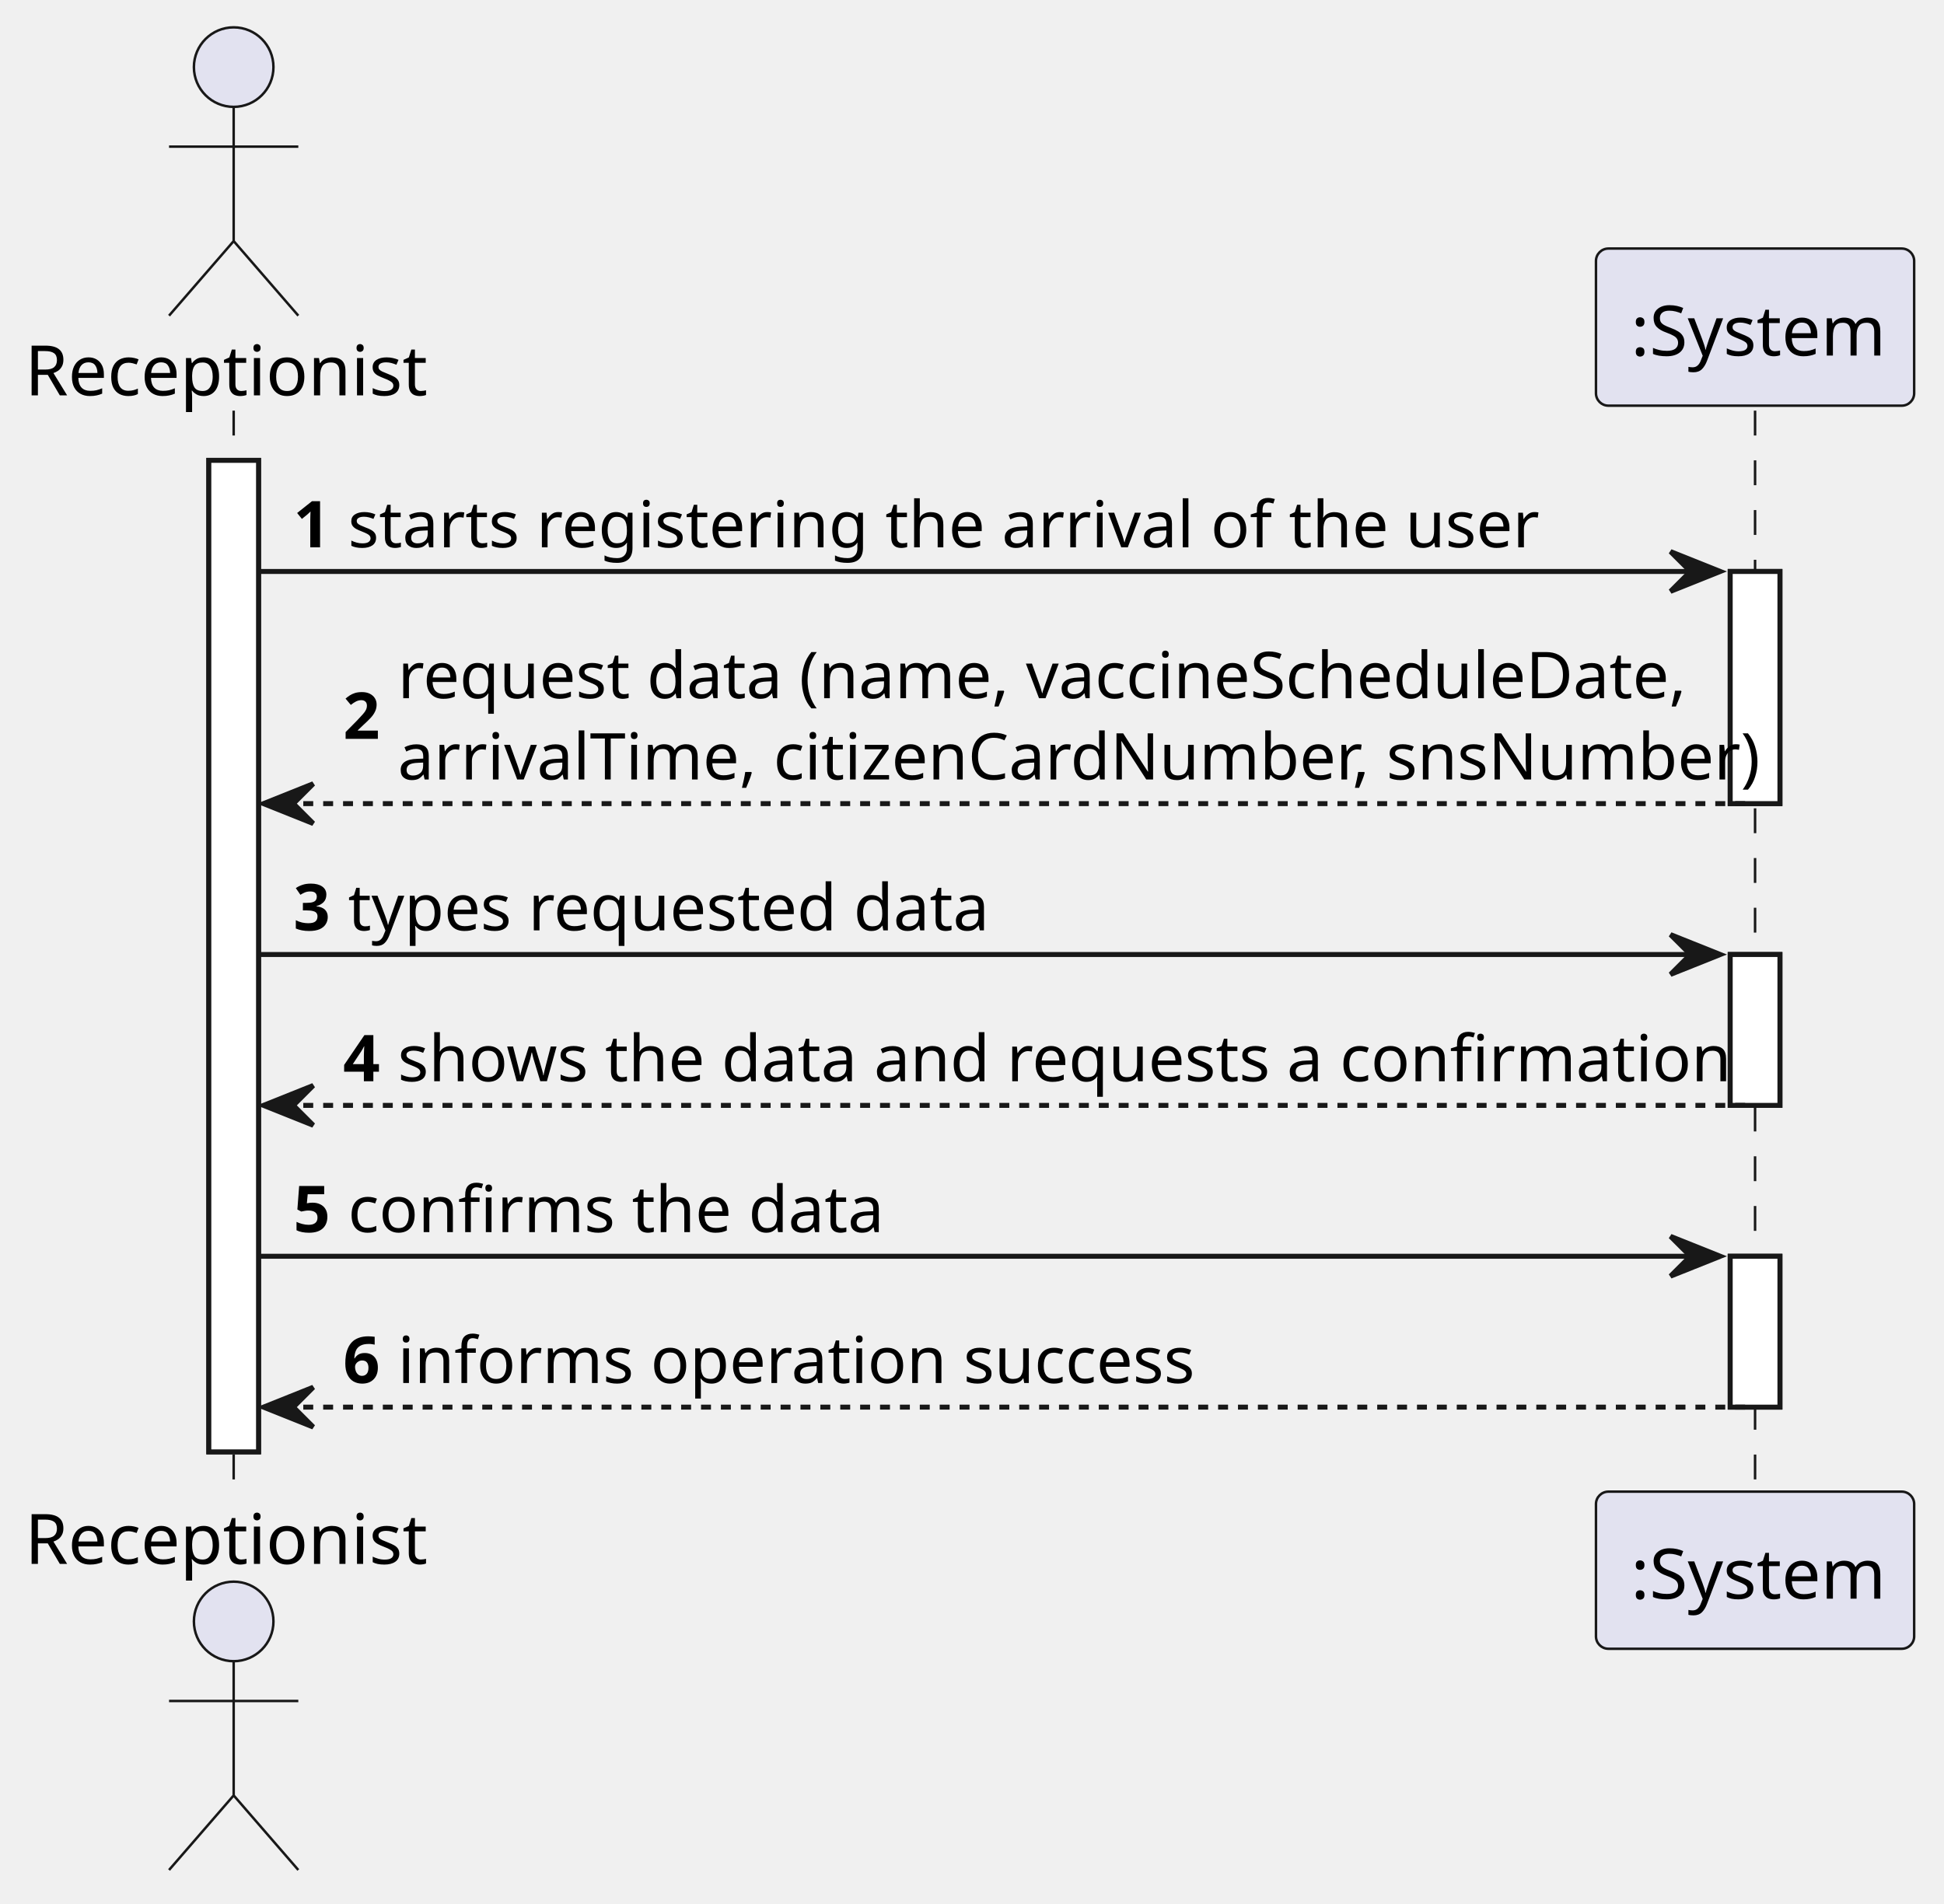
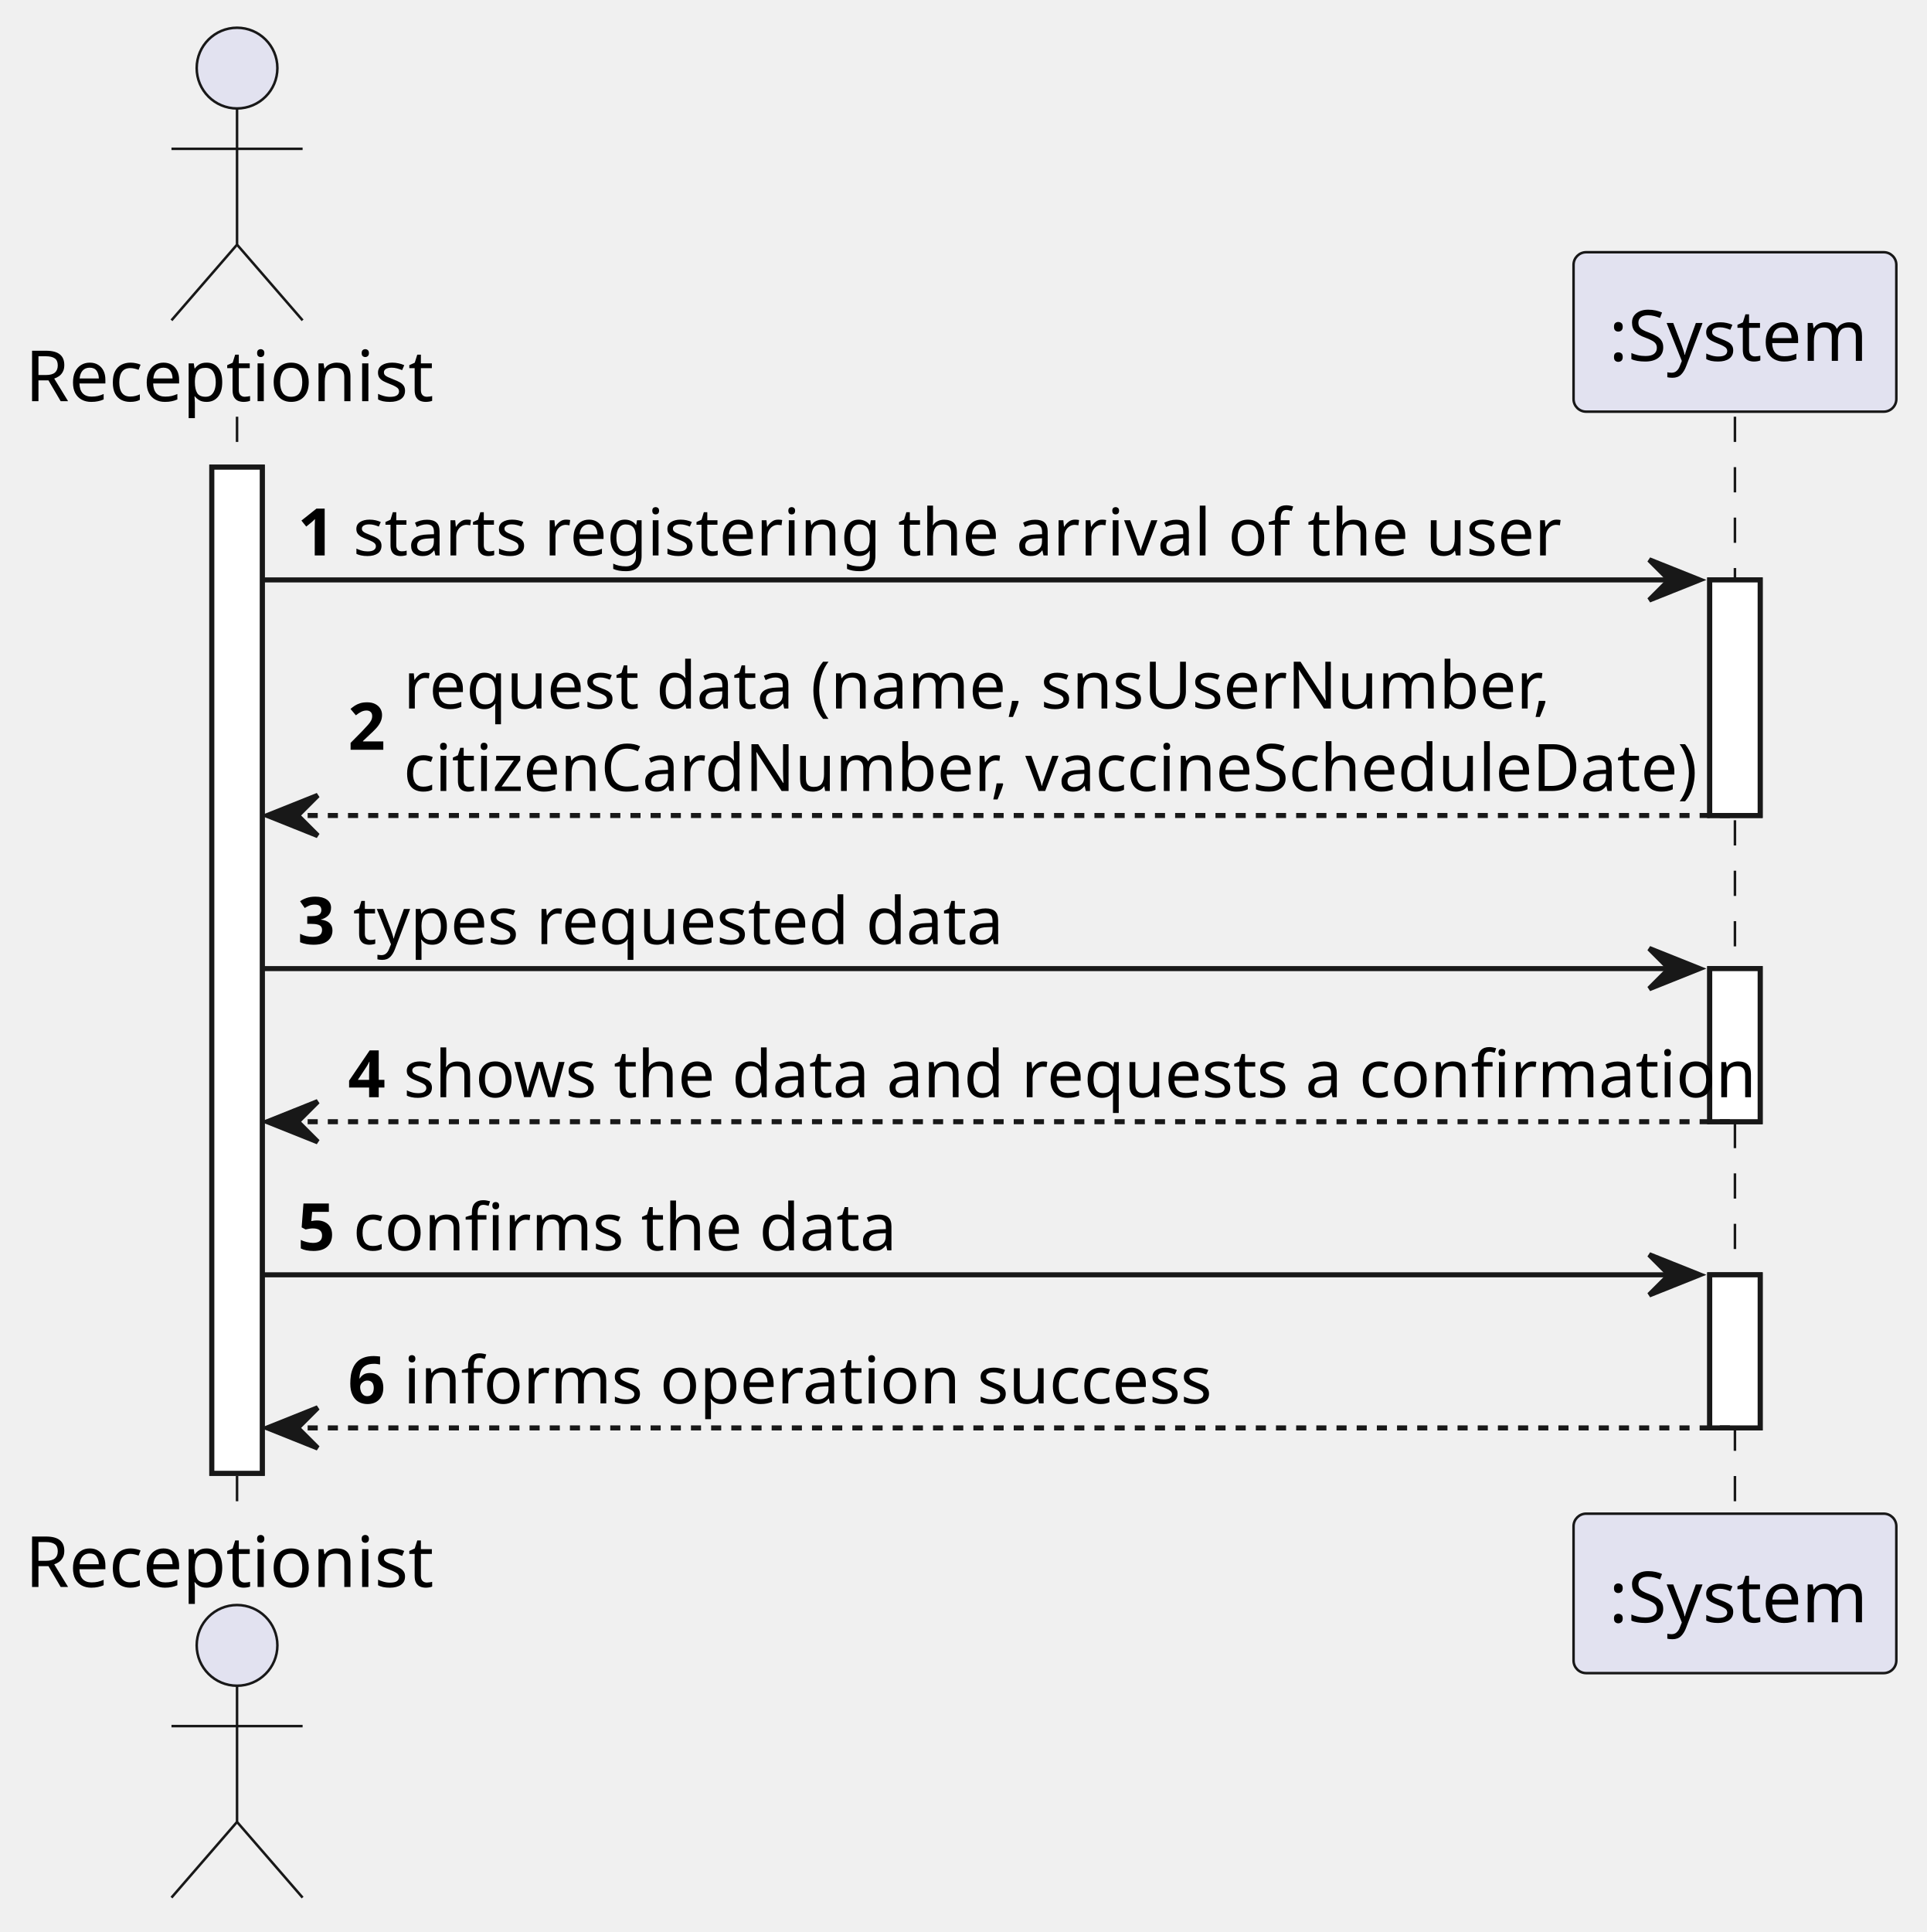
- <svg xmlns="http://www.w3.org/2000/svg" contentStyleType="text/css" height="383px" preserveAspectRatio="none" style="width:391px;height:383px;background:#FFFFFF;" version="1.1" viewBox="0 0 391 383" width="391px" zoomAndPan="magnify">
+ <svg xmlns="http://www.w3.org/2000/svg" contentStyleType="text/css" height="383px" preserveAspectRatio="none" style="width:382px;height:383px;background:#FFFFFF;" version="1.1" viewBox="0 0 382 383" width="382px" zoomAndPan="magnify">
  <defs />
  <g>
    <rect fill="#FFFFFF" height="199.461" style="stroke:#181818;stroke-width:1.0;" width="10" x="42" y="92.609" />
-     <rect fill="#FFFFFF" height="46.703" style="stroke:#181818;stroke-width:1.0;" width="10" x="348" y="114.961" />
-     <rect fill="#FFFFFF" height="30.352" style="stroke:#181818;stroke-width:1.0;" width="10" x="348" y="192.016" />
-     <rect fill="#FFFFFF" height="30.352" style="stroke:#181818;stroke-width:1.0;" width="10" x="348" y="252.719" />
+     <rect fill="#FFFFFF" height="46.703" style="stroke:#181818;stroke-width:1.0;" width="10" x="339" y="114.961" />
+     <rect fill="#FFFFFF" height="30.352" style="stroke:#181818;stroke-width:1.0;" width="10" x="339" y="192.016" />
+     <rect fill="#FFFFFF" height="30.352" style="stroke:#181818;stroke-width:1.0;" width="10" x="339" y="252.719" />
    <line style="stroke:#181818;stroke-width:0.5;stroke-dasharray:5.0,5.0;" x1="47" x2="47" y1="82.609" y2="301.07" />
-     <line style="stroke:#181818;stroke-width:0.5;stroke-dasharray:5.0,5.0;" x1="353" x2="353" y1="82.609" y2="301.07" />
+     <line style="stroke:#181818;stroke-width:0.5;stroke-dasharray:5.0,5.0;" x1="344" x2="344" y1="82.609" y2="301.07" />
    <text fill="#000000" font-family="sans-serif" font-size="14" lengthAdjust="spacing" textLength="78" x="5" y="79.533">Receptionist</text>
    <ellipse cx="47" cy="13.5" fill="#E2E2F0" rx="8" ry="8" style="stroke:#181818;stroke-width:0.5;" />
    <path d="M47,21.5 L47,48.5 M34,29.5 L60,29.5 M47,48.5 L34,63.5 M47,48.5 L60,63.5 " fill="none" style="stroke:#181818;stroke-width:0.5;" />
    <text fill="#000000" font-family="sans-serif" font-size="14" lengthAdjust="spacing" textLength="78" x="5" y="314.603">Receptionist</text>
    <ellipse cx="47" cy="326.18" fill="#E2E2F0" rx="8" ry="8" style="stroke:#181818;stroke-width:0.5;" />
    <path d="M47,334.18 L47,361.18 M34,342.18 L60,342.18 M47,361.18 L34,376.18 M47,361.18 L60,376.18 " fill="none" style="stroke:#181818;stroke-width:0.5;" />
-     <rect fill="#E2E2F0" height="31.609" rx="2.5" ry="2.5" style="stroke:#181818;stroke-width:0.5;" width="64" x="321" y="50" />
-     <text fill="#000000" font-family="sans-serif" font-size="14" lengthAdjust="spacing" textLength="50" x="328" y="71.533">:System</text>
-     <rect fill="#E2E2F0" height="31.609" rx="2.5" ry="2.5" style="stroke:#181818;stroke-width:0.5;" width="64" x="321" y="300.07" />
-     <text fill="#000000" font-family="sans-serif" font-size="14" lengthAdjust="spacing" textLength="50" x="328" y="321.603">:System</text>
+     <rect fill="#E2E2F0" height="31.609" rx="2.5" ry="2.5" style="stroke:#181818;stroke-width:0.5;" width="64" x="312" y="50" />
+     <text fill="#000000" font-family="sans-serif" font-size="14" lengthAdjust="spacing" textLength="50" x="319" y="71.533">:System</text>
+     <rect fill="#E2E2F0" height="31.609" rx="2.5" ry="2.5" style="stroke:#181818;stroke-width:0.5;" width="64" x="312" y="300.07" />
+     <text fill="#000000" font-family="sans-serif" font-size="14" lengthAdjust="spacing" textLength="50" x="319" y="321.603">:System</text>
    <rect fill="#FFFFFF" height="199.461" style="stroke:#181818;stroke-width:1.0;" width="10" x="42" y="92.609" />
-     <rect fill="#FFFFFF" height="46.703" style="stroke:#181818;stroke-width:1.0;" width="10" x="348" y="114.961" />
-     <rect fill="#FFFFFF" height="30.352" style="stroke:#181818;stroke-width:1.0;" width="10" x="348" y="192.016" />
-     <rect fill="#FFFFFF" height="30.352" style="stroke:#181818;stroke-width:1.0;" width="10" x="348" y="252.719" />
-     <polygon fill="#181818" points="336,110.961,346,114.961,336,118.961,340,114.961" style="stroke:#181818;stroke-width:1.0;" />
-     <line style="stroke:#181818;stroke-width:1.0;" x1="52" x2="342" y1="114.961" y2="114.961" />
+     <rect fill="#FFFFFF" height="46.703" style="stroke:#181818;stroke-width:1.0;" width="10" x="339" y="114.961" />
+     <rect fill="#FFFFFF" height="30.352" style="stroke:#181818;stroke-width:1.0;" width="10" x="339" y="192.016" />
+     <rect fill="#FFFFFF" height="30.352" style="stroke:#181818;stroke-width:1.0;" width="10" x="339" y="252.719" />
+     <polygon fill="#181818" points="327,110.961,337,114.961,327,118.961,331,114.961" style="stroke:#181818;stroke-width:1.0;" />
+     <line style="stroke:#181818;stroke-width:1.0;" x1="52" x2="333" y1="114.961" y2="114.961" />
    <text fill="#000000" font-family="sans-serif" font-size="13" font-weight="bold" lengthAdjust="spacing" textLength="7" x="59" y="110.105">1</text>
    <text fill="#000000" font-family="sans-serif" font-size="13" lengthAdjust="spacing" textLength="221" x="70" y="110.105">starts registering the arrival of the user</text>
    <polygon fill="#181818" points="63,157.664,53,161.664,63,165.664,59,161.664" style="stroke:#181818;stroke-width:1.0;" />
-     <line style="stroke:#181818;stroke-width:1.0;stroke-dasharray:2.0,2.0;" x1="57" x2="352" y1="161.664" y2="161.664" />
+     <line style="stroke:#181818;stroke-width:1.0;stroke-dasharray:2.0,2.0;" x1="57" x2="343" y1="161.664" y2="161.664" />
    <text fill="#000000" font-family="sans-serif" font-size="13" font-weight="bold" lengthAdjust="spacing" textLength="7" x="69" y="148.632">2</text>
-     <text fill="#000000" font-family="sans-serif" font-size="13" lengthAdjust="spacing" textLength="248" x="80" y="140.456">request data (name, vaccineScheduleDate,</text>
-     <text fill="#000000" font-family="sans-serif" font-size="13" lengthAdjust="spacing" textLength="261" x="80" y="156.808">arrivalTime,  citizenCardNumber, snsNumber)</text>
-     <polygon fill="#181818" points="336,188.016,346,192.016,336,196.016,340,192.016" style="stroke:#181818;stroke-width:1.0;" />
-     <line style="stroke:#181818;stroke-width:1.0;" x1="52" x2="342" y1="192.016" y2="192.016" />
+     <text fill="#000000" font-family="sans-serif" font-size="13" lengthAdjust="spacing" textLength="217" x="80" y="140.456">request data (name, snsUserNumber,</text>
+     <text fill="#000000" font-family="sans-serif" font-size="13" lengthAdjust="spacing" textLength="246" x="80" y="156.808">citizenCardNumber, vaccineScheduleDate)</text>
+     <polygon fill="#181818" points="327,188.016,337,192.016,327,196.016,331,192.016" style="stroke:#181818;stroke-width:1.0;" />
+     <line style="stroke:#181818;stroke-width:1.0;" x1="52" x2="333" y1="192.016" y2="192.016" />
    <text fill="#000000" font-family="sans-serif" font-size="13" font-weight="bold" lengthAdjust="spacing" textLength="7" x="59" y="187.159">3</text>
    <text fill="#000000" font-family="sans-serif" font-size="13" lengthAdjust="spacing" textLength="122" x="70" y="187.159">types requested data</text>
    <polygon fill="#181818" points="63,218.367,53,222.367,63,226.367,59,222.367" style="stroke:#181818;stroke-width:1.0;" />
-     <line style="stroke:#181818;stroke-width:1.0;stroke-dasharray:2.0,2.0;" x1="57" x2="352" y1="222.367" y2="222.367" />
+     <line style="stroke:#181818;stroke-width:1.0;stroke-dasharray:2.0,2.0;" x1="57" x2="343" y1="222.367" y2="222.367" />
    <text fill="#000000" font-family="sans-serif" font-size="13" font-weight="bold" lengthAdjust="spacing" textLength="7" x="69" y="217.511">4</text>
    <text fill="#000000" font-family="sans-serif" font-size="13" lengthAdjust="spacing" textLength="252" x="80" y="217.511">shows the data and requests a confirmation</text>
-     <polygon fill="#181818" points="336,248.719,346,252.719,336,256.719,340,252.719" style="stroke:#181818;stroke-width:1.0;" />
-     <line style="stroke:#181818;stroke-width:1.0;" x1="52" x2="342" y1="252.719" y2="252.719" />
+     <polygon fill="#181818" points="327,248.719,337,252.719,327,256.719,331,252.719" style="stroke:#181818;stroke-width:1.0;" />
+     <line style="stroke:#181818;stroke-width:1.0;" x1="52" x2="333" y1="252.719" y2="252.719" />
    <text fill="#000000" font-family="sans-serif" font-size="13" font-weight="bold" lengthAdjust="spacing" textLength="7" x="59" y="247.862">5</text>
    <text fill="#000000" font-family="sans-serif" font-size="13" lengthAdjust="spacing" textLength="100" x="70" y="247.862">confirms the data</text>
    <polygon fill="#181818" points="63,279.07,53,283.07,63,287.07,59,283.07" style="stroke:#181818;stroke-width:1.0;" />
-     <line style="stroke:#181818;stroke-width:1.0;stroke-dasharray:2.0,2.0;" x1="57" x2="352" y1="283.07" y2="283.07" />
+     <line style="stroke:#181818;stroke-width:1.0;stroke-dasharray:2.0,2.0;" x1="57" x2="343" y1="283.07" y2="283.07" />
    <text fill="#000000" font-family="sans-serif" font-size="13" font-weight="bold" lengthAdjust="spacing" textLength="7" x="69" y="278.214">6</text>
    <text fill="#000000" font-family="sans-serif" font-size="13" lengthAdjust="spacing" textLength="152" x="80" y="278.214">informs operation success</text>
  </g>
</svg>
